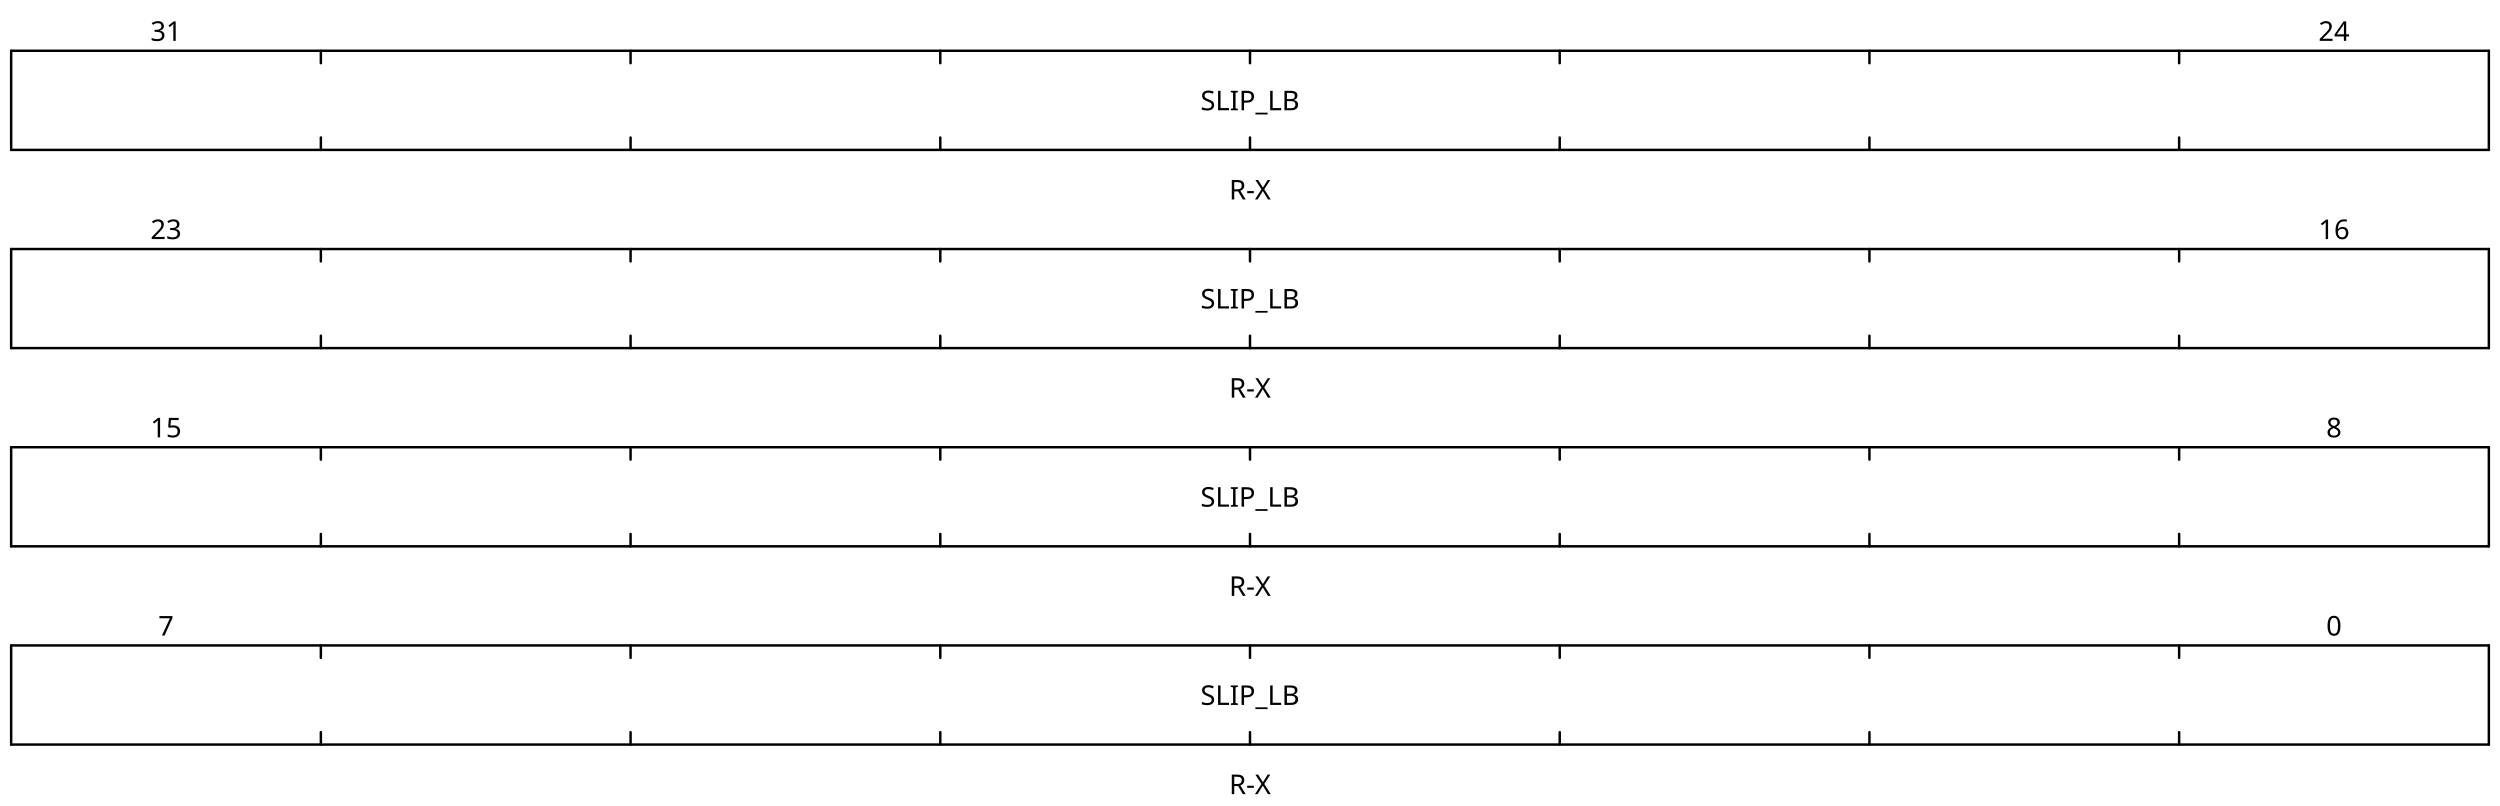
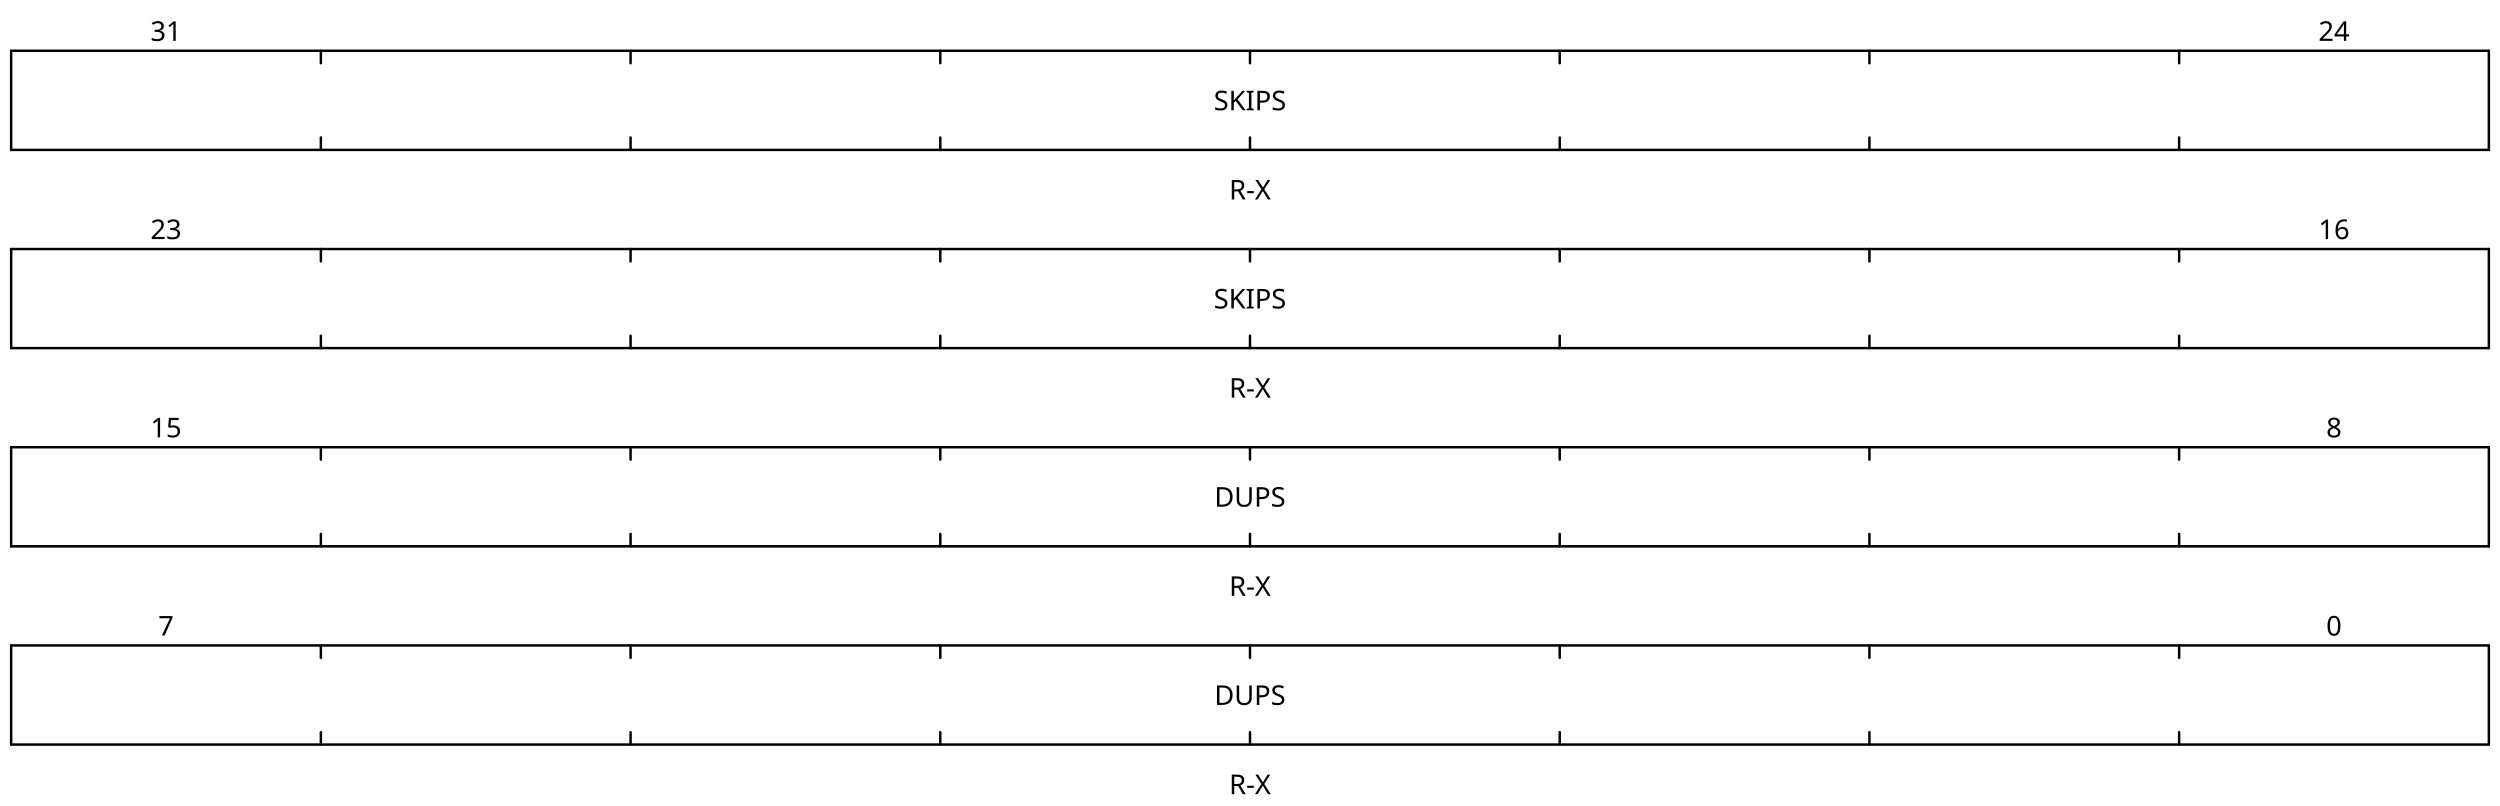
<svg xmlns="http://www.w3.org/2000/svg" baseProfile="full" class="WaveDrom" height="325" version="1.1" viewBox="0,0,1009,325" width="1009">
  <defs />
  <g font-family="sans-serif" font-size="11" font-weight="normal" text-anchor="middle" transform="translate(4.5,240.5)">
    <g stroke="black" stroke-linecap="round" stroke-width="1" transform="translate(0,20.0)">
      <line x1="0" x2="1000" y1="0" y2="0" />
      <line x1="0" x2="0" y1="0" y2="40.0" />
      <line x1="0" x2="1000" y1="40.0" y2="40.0" />
      <line x1="1000.0" x2="1000.0" y1="0" y2="40.0" />
      <line x1="875.0" x2="875.0" y1="0" y2="5.0" />
      <line x1="875.0" x2="875.0" y1="35.0" y2="40.0" />
      <line x1="750.0" x2="750.0" y1="0" y2="5.0" />
      <line x1="750.0" x2="750.0" y1="35.0" y2="40.0" />
      <line x1="625.0" x2="625.0" y1="0" y2="5.0" />
      <line x1="625.0" x2="625.0" y1="35.0" y2="40.0" />
      <line x1="500.0" x2="500.0" y1="0" y2="5.0" />
      <line x1="500.0" x2="500.0" y1="35.0" y2="40.0" />
      <line x1="375.0" x2="375.0" y1="0" y2="5.0" />
      <line x1="375.0" x2="375.0" y1="35.0" y2="40.0" />
      <line x1="250.0" x2="250.0" y1="0" y2="5.0" />
      <line x1="250.0" x2="250.0" y1="35.0" y2="40.0" />
      <line x1="125.0" x2="125.0" y1="0" y2="5.0" />
      <line x1="125.0" x2="125.0" y1="35.0" y2="40.0" />
    </g>
    <g text-anchor="middle">
      <g>
        <g transform="translate(0,20.0)" />
        <g transform="translate(62.5,16.0)">
          <text x="875.0">
            <tspan>0</tspan>
          </text>
          <text x="0.0">
            <tspan>7</tspan>
          </text>
        </g>
        <g transform="translate(62.5,44.0)">
          <text x="437.5">
-             <tspan>SLIP_LB</tspan>
+             <tspan>DUPS</tspan>
          </text>
        </g>
        <g transform="translate(62.5,80)">
          <text x="437.5">
            <tspan>R-X</tspan>
          </text>
        </g>
      </g>
    </g>
  </g>
  <g font-family="sans-serif" font-size="11" font-weight="normal" text-anchor="middle" transform="translate(4.5,160.5)">
    <g stroke="black" stroke-linecap="round" stroke-width="1" transform="translate(0,20.0)">
      <line x1="0" x2="1000" y1="0" y2="0" />
      <line x1="0" x2="0" y1="0" y2="40.0" />
      <line x1="0" x2="1000" y1="40.0" y2="40.0" />
      <line x1="1000.0" x2="1000.0" y1="0" y2="40.0" />
      <line x1="875.0" x2="875.0" y1="0" y2="5.0" />
      <line x1="875.0" x2="875.0" y1="35.0" y2="40.0" />
      <line x1="750.0" x2="750.0" y1="0" y2="5.0" />
      <line x1="750.0" x2="750.0" y1="35.0" y2="40.0" />
      <line x1="625.0" x2="625.0" y1="0" y2="5.0" />
      <line x1="625.0" x2="625.0" y1="35.0" y2="40.0" />
      <line x1="500.0" x2="500.0" y1="0" y2="5.0" />
      <line x1="500.0" x2="500.0" y1="35.0" y2="40.0" />
      <line x1="375.0" x2="375.0" y1="0" y2="5.0" />
      <line x1="375.0" x2="375.0" y1="35.0" y2="40.0" />
      <line x1="250.0" x2="250.0" y1="0" y2="5.0" />
      <line x1="250.0" x2="250.0" y1="35.0" y2="40.0" />
      <line x1="125.0" x2="125.0" y1="0" y2="5.0" />
      <line x1="125.0" x2="125.0" y1="35.0" y2="40.0" />
    </g>
    <g text-anchor="middle">
      <g>
        <g transform="translate(0,20.0)" />
        <g transform="translate(62.5,16.0)">
          <text x="875.0">
            <tspan>8</tspan>
          </text>
          <text x="0.0">
            <tspan>15</tspan>
          </text>
        </g>
        <g transform="translate(62.5,44.0)">
          <text x="437.5">
-             <tspan>SLIP_LB</tspan>
+             <tspan>DUPS</tspan>
          </text>
        </g>
        <g transform="translate(62.5,80)">
          <text x="437.5">
            <tspan>R-X</tspan>
          </text>
        </g>
      </g>
    </g>
  </g>
  <g font-family="sans-serif" font-size="11" font-weight="normal" text-anchor="middle" transform="translate(4.5,80.5)">
    <g stroke="black" stroke-linecap="round" stroke-width="1" transform="translate(0,20.0)">
      <line x1="0" x2="1000" y1="0" y2="0" />
      <line x1="0" x2="0" y1="0" y2="40.0" />
      <line x1="0" x2="1000" y1="40.0" y2="40.0" />
      <line x1="1000.0" x2="1000.0" y1="0" y2="40.0" />
      <line x1="875.0" x2="875.0" y1="0" y2="5.0" />
      <line x1="875.0" x2="875.0" y1="35.0" y2="40.0" />
      <line x1="750.0" x2="750.0" y1="0" y2="5.0" />
      <line x1="750.0" x2="750.0" y1="35.0" y2="40.0" />
      <line x1="625.0" x2="625.0" y1="0" y2="5.0" />
      <line x1="625.0" x2="625.0" y1="35.0" y2="40.0" />
      <line x1="500.0" x2="500.0" y1="0" y2="5.0" />
      <line x1="500.0" x2="500.0" y1="35.0" y2="40.0" />
      <line x1="375.0" x2="375.0" y1="0" y2="5.0" />
      <line x1="375.0" x2="375.0" y1="35.0" y2="40.0" />
      <line x1="250.0" x2="250.0" y1="0" y2="5.0" />
      <line x1="250.0" x2="250.0" y1="35.0" y2="40.0" />
      <line x1="125.0" x2="125.0" y1="0" y2="5.0" />
      <line x1="125.0" x2="125.0" y1="35.0" y2="40.0" />
    </g>
    <g text-anchor="middle">
      <g>
        <g transform="translate(0,20.0)" />
        <g transform="translate(62.5,16.0)">
          <text x="875.0">
            <tspan>16</tspan>
          </text>
          <text x="0.0">
            <tspan>23</tspan>
          </text>
        </g>
        <g transform="translate(62.5,44.0)">
          <text x="437.5">
-             <tspan>SLIP_LB</tspan>
+             <tspan>SKIPS</tspan>
          </text>
        </g>
        <g transform="translate(62.5,80)">
          <text x="437.5">
            <tspan>R-X</tspan>
          </text>
        </g>
      </g>
    </g>
  </g>
  <g font-family="sans-serif" font-size="11" font-weight="normal" text-anchor="middle" transform="translate(4.5,0.5)">
    <g stroke="black" stroke-linecap="round" stroke-width="1" transform="translate(0,20.0)">
      <line x1="0" x2="1000" y1="0" y2="0" />
      <line x1="0" x2="0" y1="0" y2="40.0" />
      <line x1="0" x2="1000" y1="40.0" y2="40.0" />
      <line x1="1000.0" x2="1000.0" y1="0" y2="40.0" />
      <line x1="875.0" x2="875.0" y1="0" y2="5.0" />
      <line x1="875.0" x2="875.0" y1="35.0" y2="40.0" />
      <line x1="750.0" x2="750.0" y1="0" y2="5.0" />
      <line x1="750.0" x2="750.0" y1="35.0" y2="40.0" />
      <line x1="625.0" x2="625.0" y1="0" y2="5.0" />
      <line x1="625.0" x2="625.0" y1="35.0" y2="40.0" />
      <line x1="500.0" x2="500.0" y1="0" y2="5.0" />
      <line x1="500.0" x2="500.0" y1="35.0" y2="40.0" />
      <line x1="375.0" x2="375.0" y1="0" y2="5.0" />
      <line x1="375.0" x2="375.0" y1="35.0" y2="40.0" />
      <line x1="250.0" x2="250.0" y1="0" y2="5.0" />
      <line x1="250.0" x2="250.0" y1="35.0" y2="40.0" />
      <line x1="125.0" x2="125.0" y1="0" y2="5.0" />
      <line x1="125.0" x2="125.0" y1="35.0" y2="40.0" />
    </g>
    <g text-anchor="middle">
      <g>
        <g transform="translate(0,20.0)" />
        <g transform="translate(62.5,16.0)">
          <text x="875.0">
            <tspan>24</tspan>
          </text>
          <text x="0.0">
            <tspan>31</tspan>
          </text>
        </g>
        <g transform="translate(62.5,44.0)">
          <text x="437.5">
-             <tspan>SLIP_LB</tspan>
+             <tspan>SKIPS</tspan>
          </text>
        </g>
        <g transform="translate(62.5,80)">
          <text x="437.5">
            <tspan>R-X</tspan>
          </text>
        </g>
      </g>
    </g>
  </g>
</svg>
